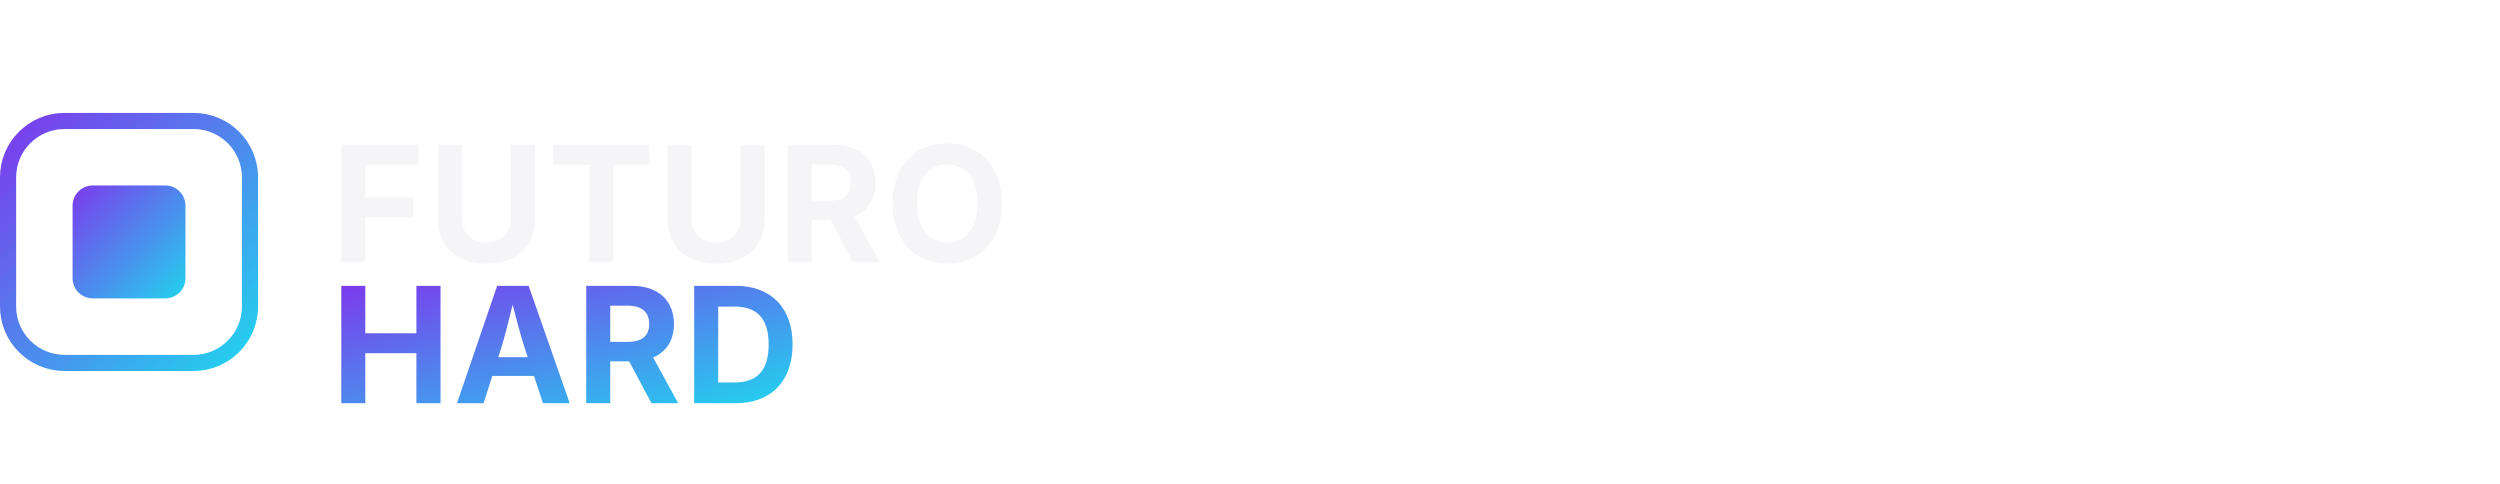
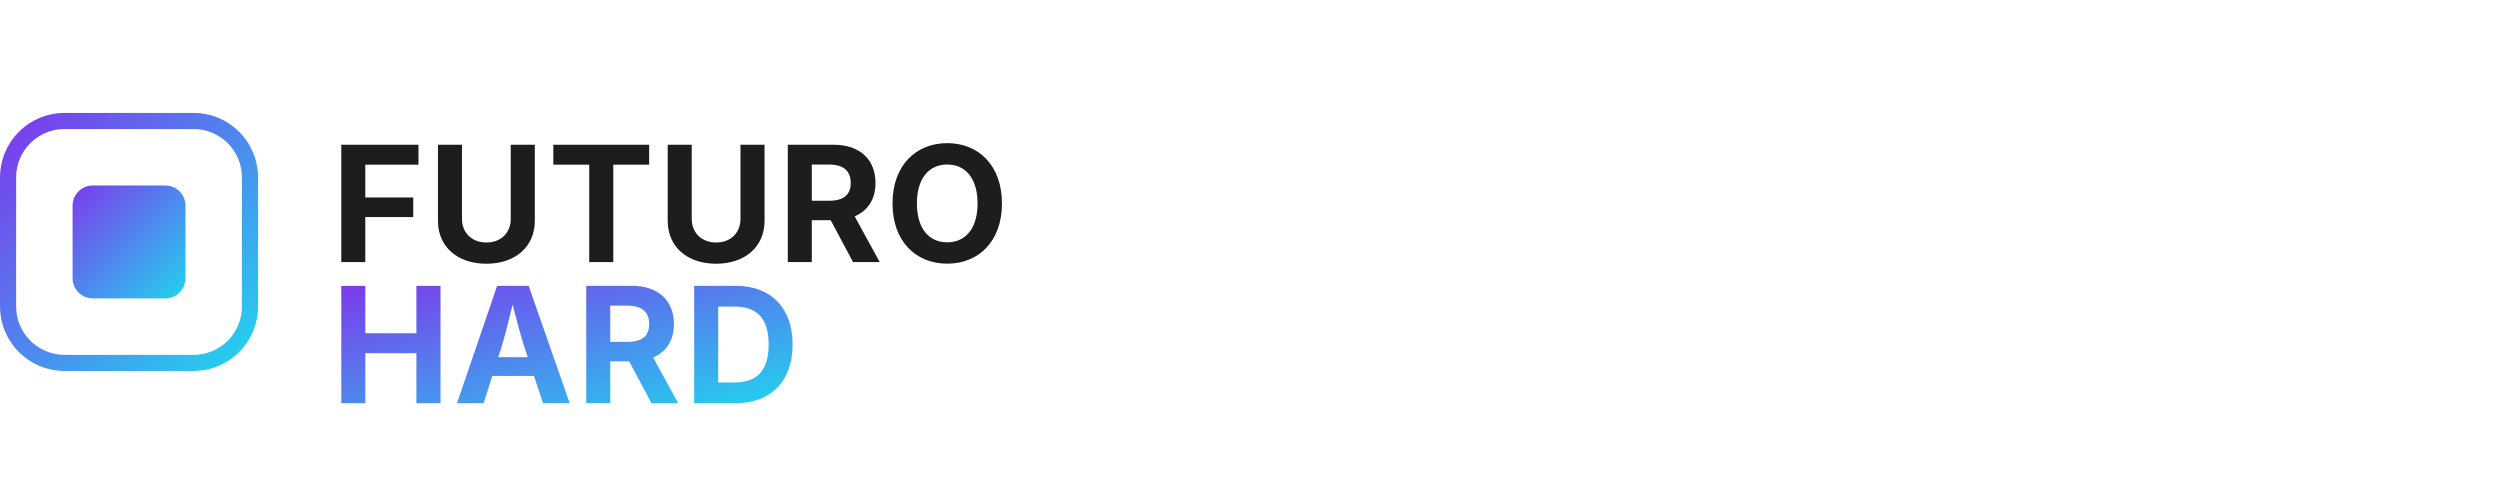
<svg xmlns="http://www.w3.org/2000/svg" viewBox="0 0 620 120">
  <defs>
    <linearGradient id="fhgrad" x1="0%" y1="0%" x2="100%" y2="100%">
      <stop offset="0%" stop-color="#7C3AED" />
      <stop offset="100%" stop-color="#22D3EE" />
    </linearGradient>
  </defs>
  <g>
    <rect x="2" y="30" width="60" height="60" rx="14" fill="none" stroke="url(#fhgrad)" stroke-width="4" />
    <rect x="18" y="46" width="28" height="28" rx="5" fill="url(#fhgrad)" />
    <line x1="32" y1="12" x2="32" y2="30" stroke="url(#fhgrad)" stroke-width="3" />
    <line x1="32" y1="90" x2="32" y2="108" stroke="url(#fhgrad)" stroke-width="3" />
    <line x1="0" y1="60" x2="-14" y2="60" stroke="url(#fhgrad)" stroke-width="3" opacity="0" />
    <line x1="10" y1="30" x2="10" y2="18" stroke="url(#fhgrad)" stroke-width="3" />
    <line x1="54" y1="30" x2="54" y2="18" stroke="url(#fhgrad)" stroke-width="3" />
    <line x1="10" y1="90" x2="10" y2="102" stroke="url(#fhgrad)" stroke-width="3" />
    <line x1="54" y1="90" x2="54" y2="102" stroke="url(#fhgrad)" stroke-width="3" />
  </g>
-   <text x="82" y="65" font-family="Space Grotesk, Inter, sans-serif" font-weight="700" font-size="40" fill="#F5F5F7" letter-spacing="0.5">FUTURO</text>
+   <text x="82" y="65" font-family="Space Grotesk, Inter, sans-serif" font-weight="700" font-size="40" fill="#1d1d1f" letter-spacing="0.5">FUTURO</text>
  <text x="82" y="100" font-family="Space Grotesk, Inter, sans-serif" font-weight="700" font-size="40" fill="url(#fhgrad)" letter-spacing="0.5">HARD</text>
</svg>
